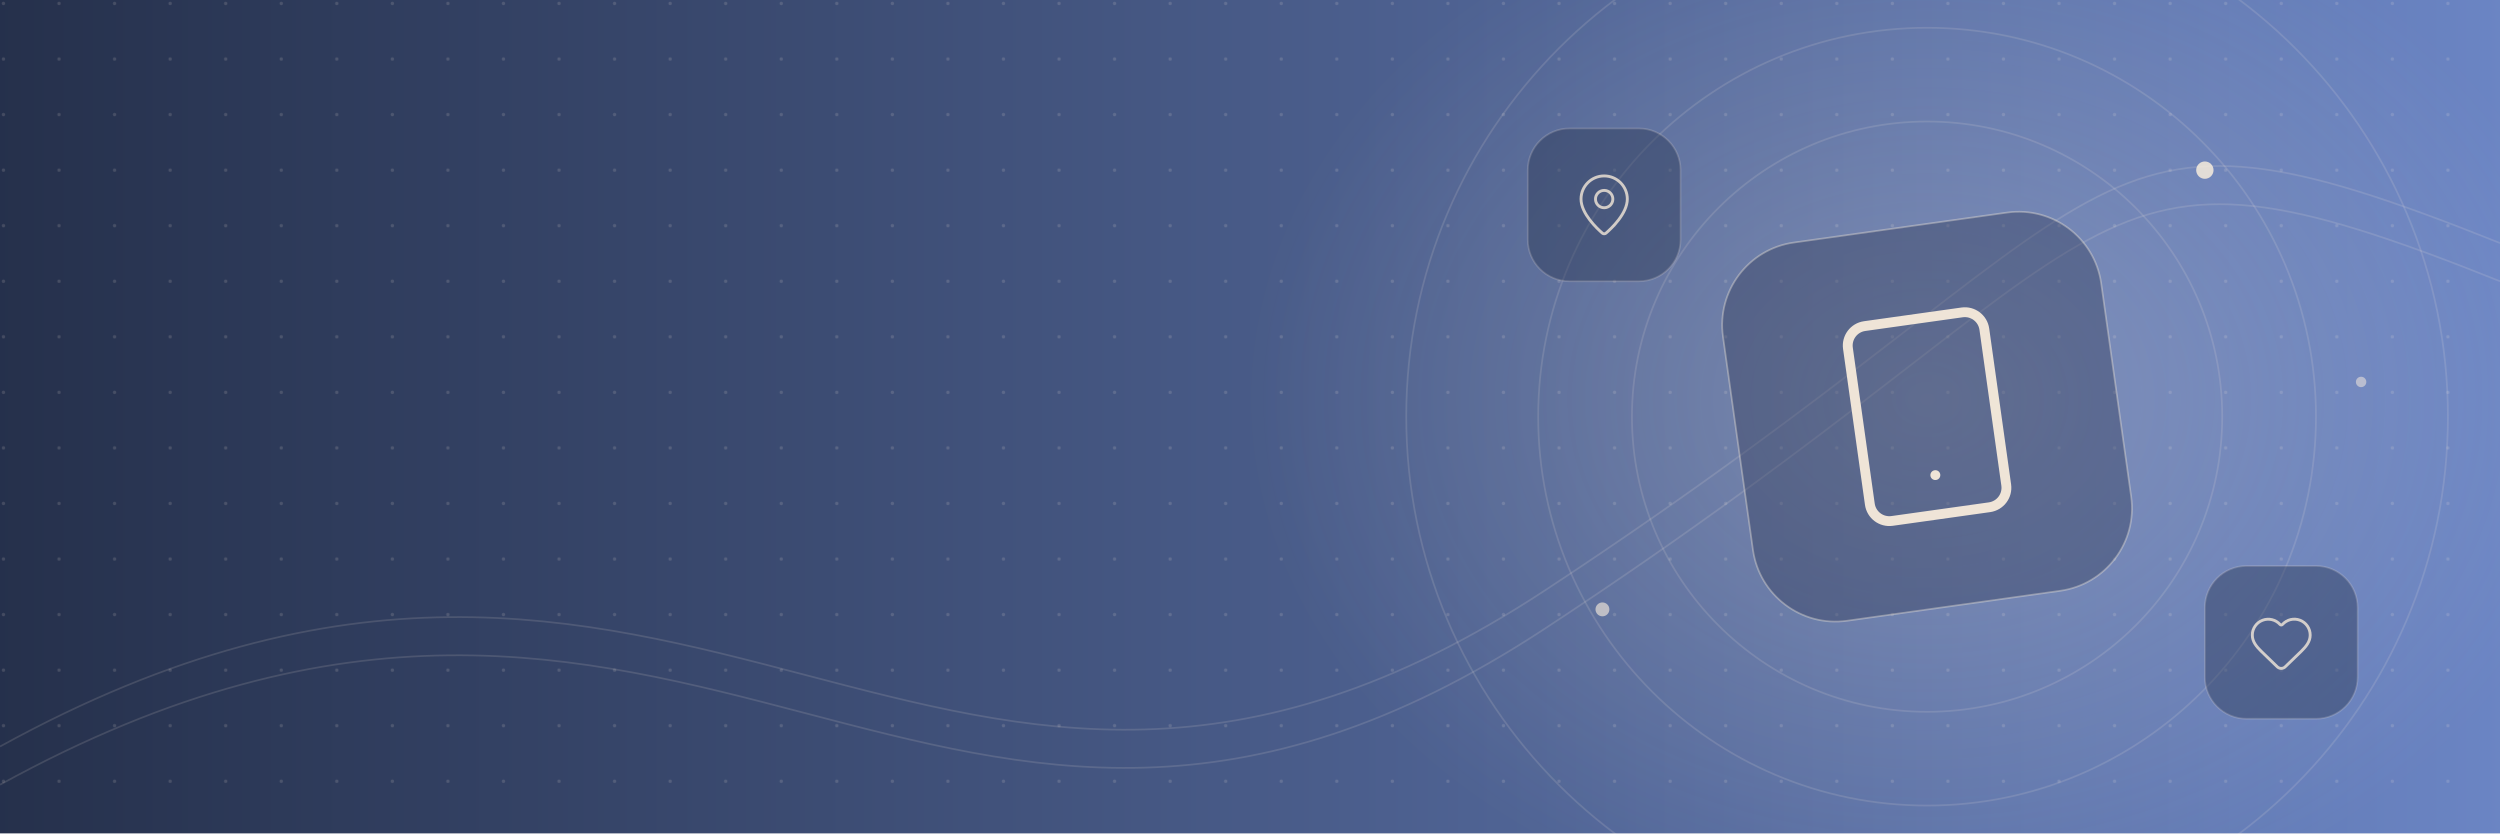
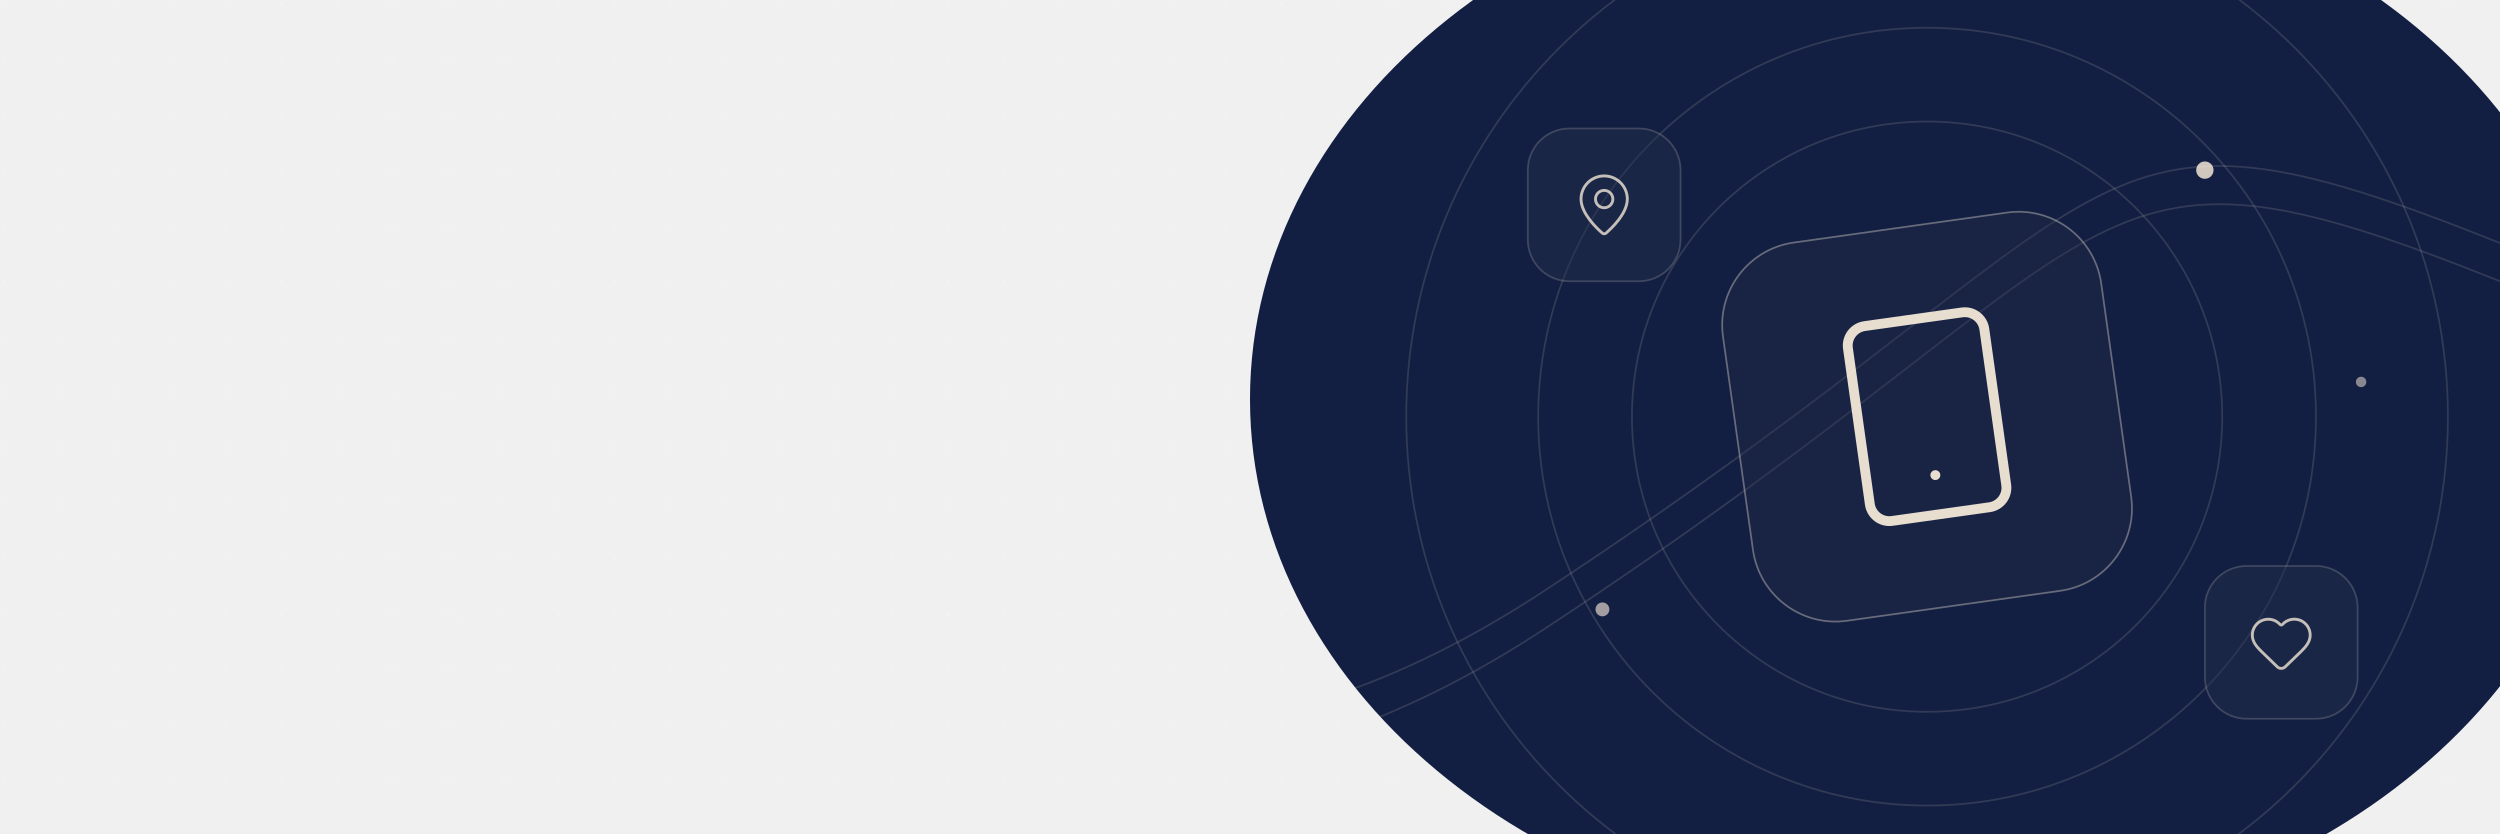
<svg xmlns="http://www.w3.org/2000/svg" width="1440" height="480" viewBox="0 0 1440 480" fill="none">
  <defs>
-     <linearGradient id="base">
-       <stop stop-color="#25304b" />
-       <stop offset="1" stop-color="#6b85c4" />
-     </linearGradient>
-     <radialGradient id="glow">
-       <stop stop-color="#fff2df" stop-opacity=".22" />
-       <stop offset="1" stop-color="#fff2df" stop-opacity="0" />
-     </radialGradient>
    <pattern id="dots" width="32" height="32" patternUnits="userSpaceOnUse">
-       <circle cx="2" cy="2" r="1" fill="#fff2df" opacity=".14" />
+       <circle cx="2" cy="2" r="1" fill="#ffffff" opacity=".12" />
    </pattern>
  </defs>
-   <path fill="url(#base)" d="M0 0h1440v480H0z" />
  <path fill="url(#dots)" d="M0 0h1440v480H0z" />
-   <ellipse cx="1110" cy="230" rx="390" ry="310" fill="url(#glow)" />
+   <ellipse cx="1110" cy="230" rx="390" ry="310" fill="#131f42" />
  <g stroke="#fff2df" stroke-opacity=".13">
    <circle cx="1110" cy="240" r="170" />
    <circle cx="1110" cy="240" r="224" />
    <circle cx="1110" cy="240" r="300" />
    <path d="M0 430C400 210 540 570 890 340S1190 40 1440 140M0 452C400 232 540 592 890 362S1190 62 1440 162" />
  </g>
  <g transform="rotate(-8 1110 240)">
    <rect x="1000" y="130" width="220" height="220" rx="48" fill="#25304b" fill-opacity=".35" stroke="#fff2df" stroke-opacity=".35" />
    <g transform="translate(1042 172)" opacity="0.9">
      <svg width="136" height="136" viewBox="0 0 24 24" fill="none" stroke="#fff2df" stroke-width="1" stroke-linecap="round" stroke-linejoin="round" class="lucide lucide-smartphone" aria-hidden="true">
        <rect width="14" height="20" x="5" y="2" rx="2" ry="2" />
        <path d="M12 18h.01" />
      </svg>
    </g>
  </g>
  <rect x="880" y="74" width="88" height="88" rx="24" fill="#25304b" fill-opacity=".4" stroke="#fff2df" stroke-opacity=".18" />
  <g transform="translate(904 98)" opacity="0.75">
    <svg width="40" height="40" viewBox="0 0 24 24" fill="none" stroke="#fff2df" stroke-width="1" stroke-linecap="round" stroke-linejoin="round" class="lucide lucide-map-pin" aria-hidden="true">
      <path d="M20 10c0 4.993-5.539 10.193-7.399 11.799a1 1 0 0 1-1.202 0C9.539 20.193 4 14.993 4 10a8 8 0 0 1 16 0" />
      <circle cx="12" cy="10" r="3" />
    </svg>
  </g>
  <rect x="1270" y="326" width="88" height="88" rx="24" fill="#25304b" fill-opacity=".4" stroke="#fff2df" stroke-opacity=".18" />
  <g transform="translate(1294 350)" opacity="0.75">
    <svg width="40" height="40" viewBox="0 0 24 24" fill="none" stroke="#fff2df" stroke-width="1" stroke-linecap="round" stroke-linejoin="round" class="lucide lucide-heart" aria-hidden="true">
      <path d="M2 9.5a5.5 5.5 0 0 1 9.591-3.676.56.56 0 0 0 .818 0A5.49 5.49 0 0 1 22 9.5c0 2.29-1.5 4-3 5.5l-5.492 5.313a2 2 0 0 1-3 .019L5 15c-1.5-1.5-3-3.2-3-5.5" />
    </svg>
  </g>
  <g fill="#fff2df">
    <circle cx="1270" cy="98" r="5" opacity=".8" />
    <circle cx="923" cy="351" r="4" opacity=".6" />
    <circle cx="1360" cy="220" r="3" opacity=".5" />
  </g>
</svg>
